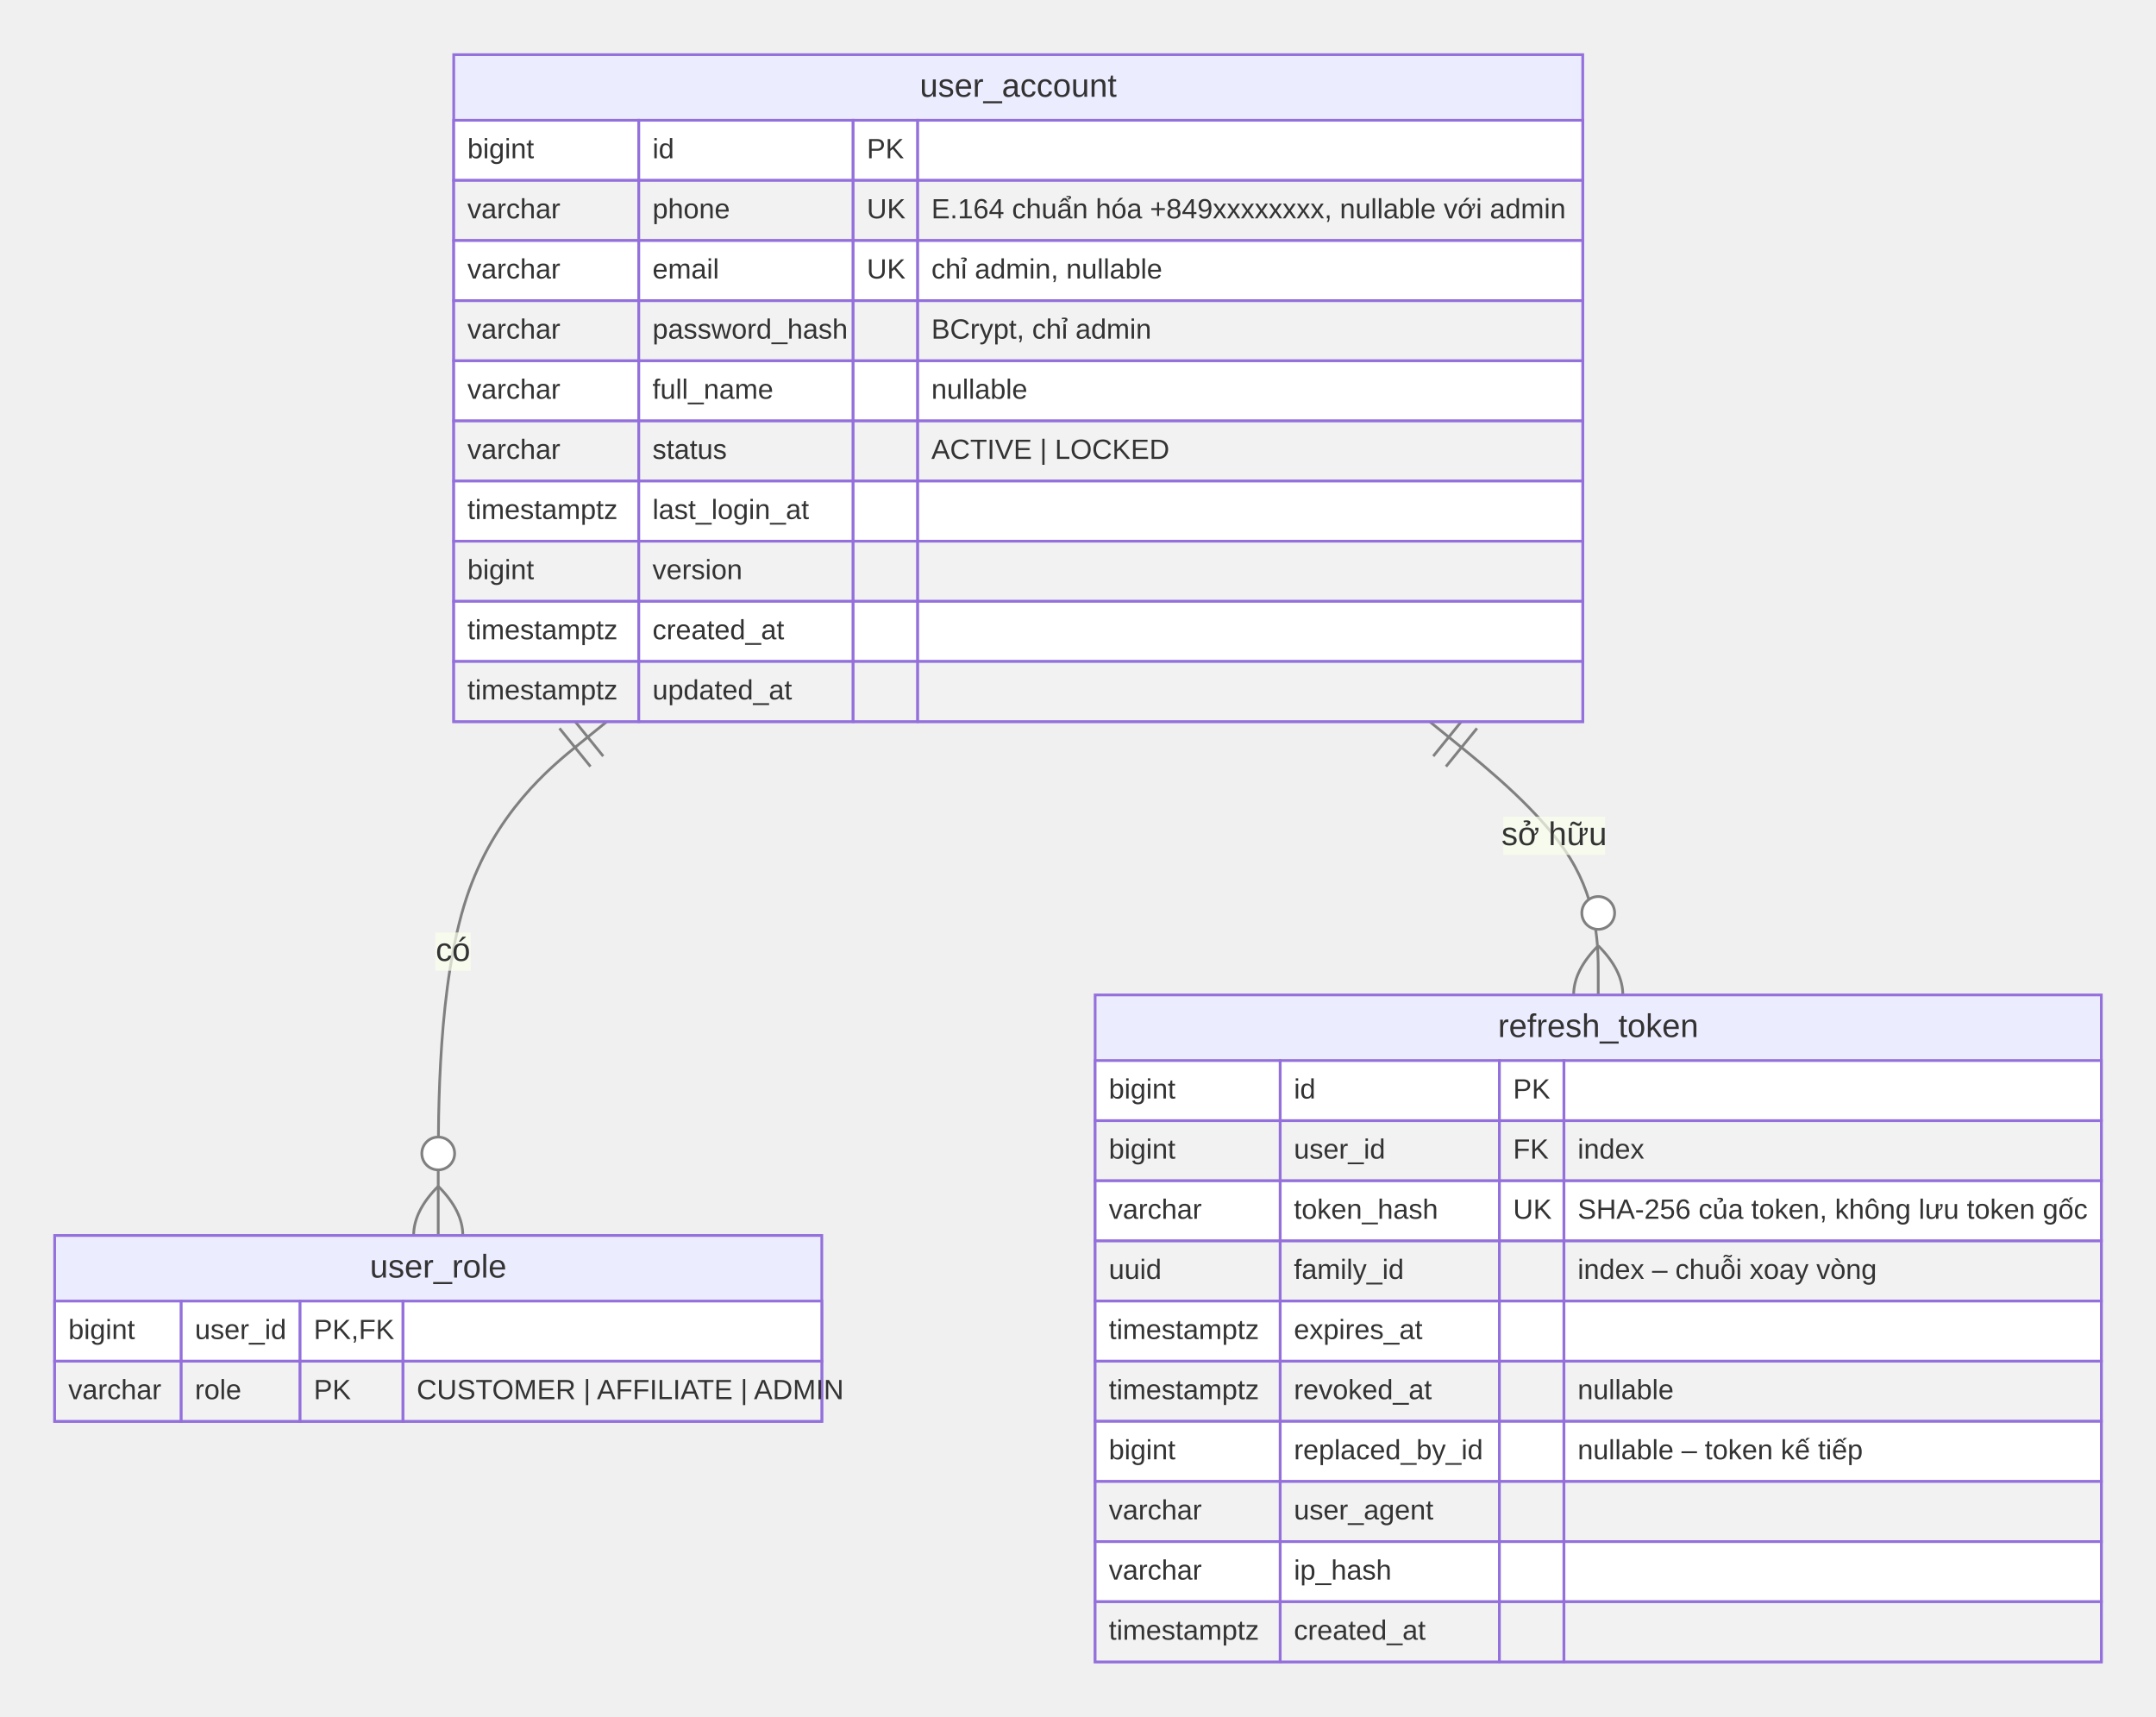
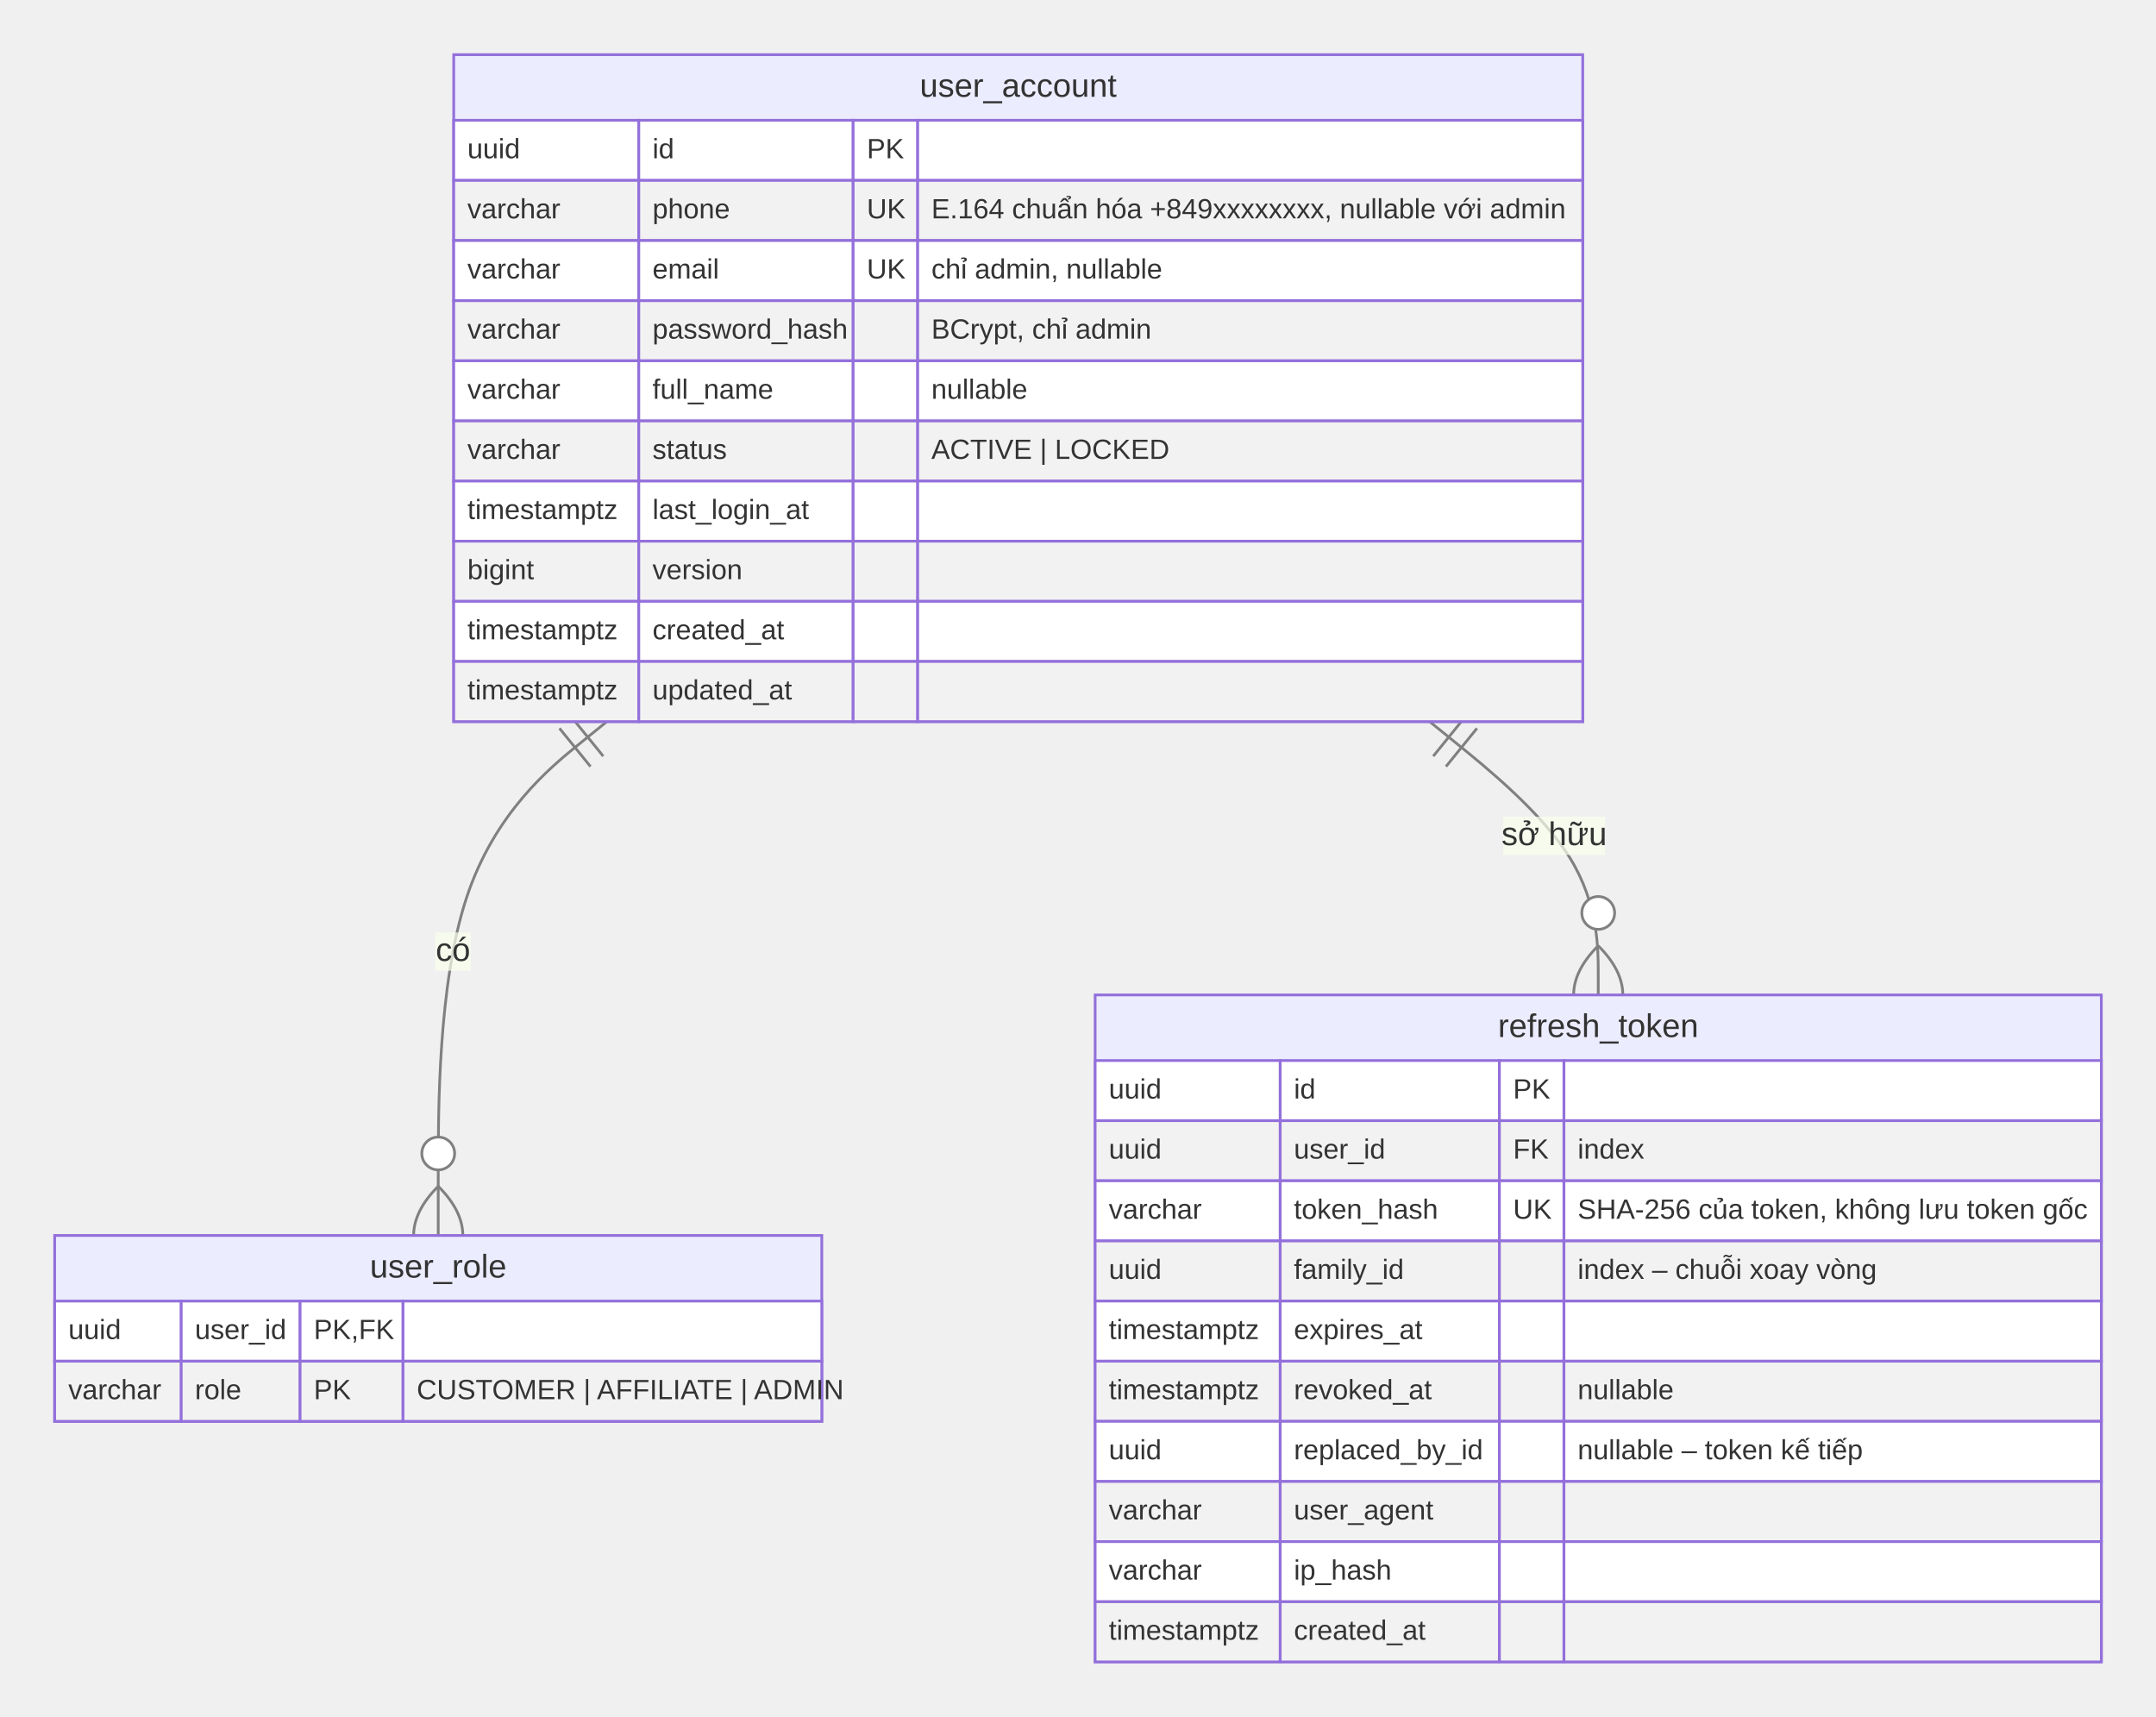
- <svg xmlns="http://www.w3.org/2000/svg" aria-roledescription="er" role="graphics-document document" viewBox="0 0 788.76 628" height="628" width="788.76" id="md4wdnnlvx7k" style="background-color: rgb(255, 255, 255);">
-   <style>#md4wdnnlvx7k{font-family:"trebuchet ms",verdana,arial,sans-serif;font-size:16px;fill:#333;}#md4wdnnlvx7k .error-icon{fill:#552222;}#md4wdnnlvx7k .error-text{fill:#552222;stroke:#552222;}#md4wdnnlvx7k .edge-thickness-normal{stroke-width:1px;}#md4wdnnlvx7k .edge-thickness-thick{stroke-width:3.5px;}#md4wdnnlvx7k .edge-pattern-solid{stroke-dasharray:0;}#md4wdnnlvx7k .edge-thickness-invisible{stroke-width:0;fill:none;}#md4wdnnlvx7k .edge-pattern-dashed{stroke-dasharray:3;}#md4wdnnlvx7k .edge-pattern-dotted{stroke-dasharray:2;}#md4wdnnlvx7k .marker{fill:#333333;stroke:#333333;}#md4wdnnlvx7k .marker.cross{stroke:#333333;}#md4wdnnlvx7k svg{font-family:"trebuchet ms",verdana,arial,sans-serif;font-size:16px;}#md4wdnnlvx7k p{margin:0;}#md4wdnnlvx7k .entityBox{fill:#ECECFF;stroke:#9370DB;}#md4wdnnlvx7k .attributeBoxOdd{fill:#ffffff;stroke:#9370DB;}#md4wdnnlvx7k .attributeBoxEven{fill:#f2f2f2;stroke:#9370DB;}#md4wdnnlvx7k .relationshipLabelBox{fill:hsl(80, 100%, 96.275%);opacity:0.7;background-color:hsl(80, 100%, 96.275%);}#md4wdnnlvx7k .relationshipLabelBox rect{opacity:0.5;}#md4wdnnlvx7k .relationshipLine{stroke:#333333;}#md4wdnnlvx7k .entityTitleText{text-anchor:middle;font-size:18px;fill:#333;}#md4wdnnlvx7k #MD_PARENT_START{fill:#f5f5f5!important;stroke:#333333!important;stroke-width:1;}#md4wdnnlvx7k #MD_PARENT_END{fill:#f5f5f5!important;stroke:#333333!important;stroke-width:1;}#md4wdnnlvx7k :root{--mermaid-font-family:"trebuchet ms",verdana,arial,sans-serif;}</style>
+ <svg xmlns="http://www.w3.org/2000/svg" aria-roledescription="er" role="graphics-document document" viewBox="0 0 788.76 628" height="628" width="788.76" id="m4z72hlpwixb" style="background-color: rgb(255, 255, 255);">
+   <style>#m4z72hlpwixb{font-family:"trebuchet ms",verdana,arial,sans-serif;font-size:16px;fill:#333;}#m4z72hlpwixb .error-icon{fill:#552222;}#m4z72hlpwixb .error-text{fill:#552222;stroke:#552222;}#m4z72hlpwixb .edge-thickness-normal{stroke-width:1px;}#m4z72hlpwixb .edge-thickness-thick{stroke-width:3.5px;}#m4z72hlpwixb .edge-pattern-solid{stroke-dasharray:0;}#m4z72hlpwixb .edge-thickness-invisible{stroke-width:0;fill:none;}#m4z72hlpwixb .edge-pattern-dashed{stroke-dasharray:3;}#m4z72hlpwixb .edge-pattern-dotted{stroke-dasharray:2;}#m4z72hlpwixb .marker{fill:#333333;stroke:#333333;}#m4z72hlpwixb .marker.cross{stroke:#333333;}#m4z72hlpwixb svg{font-family:"trebuchet ms",verdana,arial,sans-serif;font-size:16px;}#m4z72hlpwixb p{margin:0;}#m4z72hlpwixb .entityBox{fill:#ECECFF;stroke:#9370DB;}#m4z72hlpwixb .attributeBoxOdd{fill:#ffffff;stroke:#9370DB;}#m4z72hlpwixb .attributeBoxEven{fill:#f2f2f2;stroke:#9370DB;}#m4z72hlpwixb .relationshipLabelBox{fill:hsl(80, 100%, 96.275%);opacity:0.7;background-color:hsl(80, 100%, 96.275%);}#m4z72hlpwixb .relationshipLabelBox rect{opacity:0.5;}#m4z72hlpwixb .relationshipLine{stroke:#333333;}#m4z72hlpwixb .entityTitleText{text-anchor:middle;font-size:18px;fill:#333;}#m4z72hlpwixb #MD_PARENT_START{fill:#f5f5f5!important;stroke:#333333!important;stroke-width:1;}#m4z72hlpwixb #MD_PARENT_END{fill:#f5f5f5!important;stroke:#333333!important;stroke-width:1;}#m4z72hlpwixb :root{--mermaid-font-family:"trebuchet ms",verdana,arial,sans-serif;}</style>
  <g />
  <defs>
    <marker orient="auto" markerHeight="240" markerWidth="190" refY="7" refX="0" id="MD_PARENT_START">
      <path d="M 18,7 L9,13 L1,7 L9,1 Z" />
    </marker>
  </defs>
  <defs>
    <marker orient="auto" markerHeight="28" markerWidth="20" refY="7" refX="19" id="MD_PARENT_END">
      <path d="M 18,7 L9,13 L1,7 L9,1 Z" />
    </marker>
  </defs>
  <defs>
    <marker orient="auto" markerHeight="18" markerWidth="18" refY="9" refX="0" id="ONLY_ONE_START">
      <path d="M9,0 L9,18 M15,0 L15,18" fill="none" stroke="gray" />
    </marker>
  </defs>
  <defs>
    <marker orient="auto" markerHeight="18" markerWidth="18" refY="9" refX="18" id="ONLY_ONE_END">
      <path d="M3,0 L3,18 M9,0 L9,18" fill="none" stroke="gray" />
    </marker>
  </defs>
  <defs>
    <marker orient="auto" markerHeight="18" markerWidth="30" refY="9" refX="0" id="ZERO_OR_ONE_START">
      <circle r="6" cy="9" cx="21" fill="white" stroke="gray" />
      <path d="M9,0 L9,18" fill="none" stroke="gray" />
    </marker>
  </defs>
  <defs>
    <marker orient="auto" markerHeight="18" markerWidth="30" refY="9" refX="30" id="ZERO_OR_ONE_END">
      <circle r="6" cy="9" cx="9" fill="white" stroke="gray" />
      <path d="M21,0 L21,18" fill="none" stroke="gray" />
    </marker>
  </defs>
  <defs>
    <marker orient="auto" markerHeight="36" markerWidth="45" refY="18" refX="18" id="ONE_OR_MORE_START">
      <path d="M0,18 Q 18,0 36,18 Q 18,36 0,18 M42,9 L42,27" fill="none" stroke="gray" />
    </marker>
  </defs>
  <defs>
    <marker orient="auto" markerHeight="36" markerWidth="45" refY="18" refX="27" id="ONE_OR_MORE_END">
      <path d="M3,9 L3,27 M9,18 Q27,0 45,18 Q27,36 9,18" fill="none" stroke="gray" />
    </marker>
  </defs>
  <defs>
    <marker orient="auto" markerHeight="36" markerWidth="57" refY="18" refX="18" id="ZERO_OR_MORE_START">
      <circle r="6" cy="18" cx="48" fill="white" stroke="gray" />
      <path d="M0,18 Q18,0 36,18 Q18,36 0,18" fill="none" stroke="gray" />
    </marker>
  </defs>
  <defs>
    <marker orient="auto" markerHeight="36" markerWidth="57" refY="18" refX="39" id="ZERO_OR_MORE_END">
      <circle r="6" cy="18" cx="9" fill="white" stroke="gray" />
      <path d="M21,18 Q39,0 57,18 Q39,36 21,18" fill="none" stroke="gray" />
    </marker>
  </defs>
  <path style="stroke: gray; fill: none;" marker-start="url(#ONLY_ONE_START)" marker-end="url(#ZERO_OR_MORE_END)" d="M222.008,264L211.728,272.333C201.447,280.667,180.886,297.333,170.606,328.667C160.325,360,160.325,406,160.325,429L160.325,452" class="er relationshipLine" />
  <path style="stroke: gray; fill: none;" marker-start="url(#ONLY_ONE_START)" marker-end="url(#ZERO_OR_MORE_END)" d="M523.022,264L533.302,272.333C543.583,280.667,564.144,297.333,574.424,314C584.705,330.667,584.705,347.333,584.705,355.667L584.705,364" class="er relationshipLine" />
  <g transform="translate(165.9923,20 )" id="entity-useraccount-e7384fc4-e32d-5d79-95f4-975608742f74">
    <rect height="244" width="413.046" y="0" x="0" class="er entityBox" />
    <text style="dominant-baseline: middle; text-anchor: middle; font-size: 12px;" transform="translate(206.5228,12)" y="0" x="0" id="text-entity-useraccount-e7384fc4-e32d-5d79-95f4-975608742f74" class="er entityLabel">user_account</text>
    <rect height="22" width="67.708" y="24" x="0" class="er attributeBoxOdd" />
-     <text style="dominant-baseline: middle; font-size: 10.2px;" transform="translate(5,35)" y="0" x="0" id="text-entity-useraccount-e7384fc4-e32d-5d79-95f4-975608742f74-attr-1-type" class="er entityLabel">bigint</text>
+     <text style="dominant-baseline: middle; font-size: 10.2px;" transform="translate(5,35)" y="0" x="0" id="text-entity-useraccount-e7384fc4-e32d-5d79-95f4-975608742f74-attr-1-type" class="er entityLabel">uuid</text>
    <rect height="22" width="78.42" y="24" x="67.708" class="er attributeBoxOdd" />
    <text style="dominant-baseline: middle; font-size: 10.2px;" transform="translate(72.70822,35)" y="0" x="0" id="text-entity-useraccount-e7384fc4-e32d-5d79-95f4-975608742f74-attr-1-name" class="er entityLabel">id</text>
    <rect height="22" width="23.614" y="24" x="146.128" class="er attributeBoxOdd" />
    <text style="dominant-baseline: middle; font-size: 10.2px;" transform="translate(151.1283,35)" y="0" x="0" id="text-entity-useraccount-e7384fc4-e32d-5d79-95f4-975608742f74-attr-1-key" class="er entityLabel">PK</text>
    <rect height="22" width="243.303" y="24" x="169.742" class="er attributeBoxOdd" />
    <text style="dominant-baseline: middle; font-size: 10.2px;" transform="translate(174.7424,35)" y="0" x="0" id="text-entity-useraccount-e7384fc4-e32d-5d79-95f4-975608742f74-attr-1-comment" class="er entityLabel" />
    <rect height="22" width="67.708" y="46" x="0" class="er attributeBoxEven" />
    <text style="dominant-baseline: middle; font-size: 10.2px;" transform="translate(5,57)" y="0" x="0" id="text-entity-useraccount-e7384fc4-e32d-5d79-95f4-975608742f74-attr-2-type" class="er entityLabel">varchar</text>
    <rect height="22" width="78.42" y="46" x="67.708" class="er attributeBoxEven" />
    <text style="dominant-baseline: middle; font-size: 10.2px;" transform="translate(72.70822,57)" y="0" x="0" id="text-entity-useraccount-e7384fc4-e32d-5d79-95f4-975608742f74-attr-2-name" class="er entityLabel">phone</text>
    <rect height="22" width="23.614" y="46" x="146.128" class="er attributeBoxEven" />
    <text style="dominant-baseline: middle; font-size: 10.2px;" transform="translate(151.1283,57)" y="0" x="0" id="text-entity-useraccount-e7384fc4-e32d-5d79-95f4-975608742f74-attr-2-key" class="er entityLabel">UK</text>
    <rect height="22" width="243.303" y="46" x="169.742" class="er attributeBoxEven" />
    <text style="dominant-baseline: middle; font-size: 10.2px;" transform="translate(174.7424,57)" y="0" x="0" id="text-entity-useraccount-e7384fc4-e32d-5d79-95f4-975608742f74-attr-2-comment" class="er entityLabel">E.164 chuẩn hóa +849xxxxxxxx, nullable với admin</text>
    <rect height="22" width="67.708" y="68" x="0" class="er attributeBoxOdd" />
    <text style="dominant-baseline: middle; font-size: 10.2px;" transform="translate(5,79)" y="0" x="0" id="text-entity-useraccount-e7384fc4-e32d-5d79-95f4-975608742f74-attr-3-type" class="er entityLabel">varchar</text>
    <rect height="22" width="78.42" y="68" x="67.708" class="er attributeBoxOdd" />
    <text style="dominant-baseline: middle; font-size: 10.2px;" transform="translate(72.70822,79)" y="0" x="0" id="text-entity-useraccount-e7384fc4-e32d-5d79-95f4-975608742f74-attr-3-name" class="er entityLabel">email</text>
    <rect height="22" width="23.614" y="68" x="146.128" class="er attributeBoxOdd" />
    <text style="dominant-baseline: middle; font-size: 10.2px;" transform="translate(151.1283,79)" y="0" x="0" id="text-entity-useraccount-e7384fc4-e32d-5d79-95f4-975608742f74-attr-3-key" class="er entityLabel">UK</text>
    <rect height="22" width="243.303" y="68" x="169.742" class="er attributeBoxOdd" />
    <text style="dominant-baseline: middle; font-size: 10.2px;" transform="translate(174.7424,79)" y="0" x="0" id="text-entity-useraccount-e7384fc4-e32d-5d79-95f4-975608742f74-attr-3-comment" class="er entityLabel">chỉ admin, nullable</text>
    <rect height="22" width="67.708" y="90" x="0" class="er attributeBoxEven" />
    <text style="dominant-baseline: middle; font-size: 10.2px;" transform="translate(5,101)" y="0" x="0" id="text-entity-useraccount-e7384fc4-e32d-5d79-95f4-975608742f74-attr-4-type" class="er entityLabel">varchar</text>
    <rect height="22" width="78.42" y="90" x="67.708" class="er attributeBoxEven" />
    <text style="dominant-baseline: middle; font-size: 10.2px;" transform="translate(72.70822,101)" y="0" x="0" id="text-entity-useraccount-e7384fc4-e32d-5d79-95f4-975608742f74-attr-4-name" class="er entityLabel">password_hash</text>
    <rect height="22" width="23.614" y="90" x="146.128" class="er attributeBoxEven" />
    <text style="dominant-baseline: middle; font-size: 10.2px;" transform="translate(151.1283,101)" y="0" x="0" id="text-entity-useraccount-e7384fc4-e32d-5d79-95f4-975608742f74-attr-4-key" class="er entityLabel" />
    <rect height="22" width="243.303" y="90" x="169.742" class="er attributeBoxEven" />
    <text style="dominant-baseline: middle; font-size: 10.2px;" transform="translate(174.7424,101)" y="0" x="0" id="text-entity-useraccount-e7384fc4-e32d-5d79-95f4-975608742f74-attr-4-comment" class="er entityLabel">BCrypt, chỉ admin</text>
    <rect height="22" width="67.708" y="112" x="0" class="er attributeBoxOdd" />
    <text style="dominant-baseline: middle; font-size: 10.2px;" transform="translate(5,123)" y="0" x="0" id="text-entity-useraccount-e7384fc4-e32d-5d79-95f4-975608742f74-attr-5-type" class="er entityLabel">varchar</text>
    <rect height="22" width="78.42" y="112" x="67.708" class="er attributeBoxOdd" />
    <text style="dominant-baseline: middle; font-size: 10.2px;" transform="translate(72.70822,123)" y="0" x="0" id="text-entity-useraccount-e7384fc4-e32d-5d79-95f4-975608742f74-attr-5-name" class="er entityLabel">full_name</text>
    <rect height="22" width="23.614" y="112" x="146.128" class="er attributeBoxOdd" />
    <text style="dominant-baseline: middle; font-size: 10.2px;" transform="translate(151.1283,123)" y="0" x="0" id="text-entity-useraccount-e7384fc4-e32d-5d79-95f4-975608742f74-attr-5-key" class="er entityLabel" />
    <rect height="22" width="243.303" y="112" x="169.742" class="er attributeBoxOdd" />
    <text style="dominant-baseline: middle; font-size: 10.2px;" transform="translate(174.7424,123)" y="0" x="0" id="text-entity-useraccount-e7384fc4-e32d-5d79-95f4-975608742f74-attr-5-comment" class="er entityLabel">nullable</text>
    <rect height="22" width="67.708" y="134" x="0" class="er attributeBoxEven" />
    <text style="dominant-baseline: middle; font-size: 10.2px;" transform="translate(5,145)" y="0" x="0" id="text-entity-useraccount-e7384fc4-e32d-5d79-95f4-975608742f74-attr-6-type" class="er entityLabel">varchar</text>
    <rect height="22" width="78.42" y="134" x="67.708" class="er attributeBoxEven" />
    <text style="dominant-baseline: middle; font-size: 10.2px;" transform="translate(72.70822,145)" y="0" x="0" id="text-entity-useraccount-e7384fc4-e32d-5d79-95f4-975608742f74-attr-6-name" class="er entityLabel">status</text>
    <rect height="22" width="23.614" y="134" x="146.128" class="er attributeBoxEven" />
    <text style="dominant-baseline: middle; font-size: 10.2px;" transform="translate(151.1283,145)" y="0" x="0" id="text-entity-useraccount-e7384fc4-e32d-5d79-95f4-975608742f74-attr-6-key" class="er entityLabel" />
    <rect height="22" width="243.303" y="134" x="169.742" class="er attributeBoxEven" />
    <text style="dominant-baseline: middle; font-size: 10.2px;" transform="translate(174.7424,145)" y="0" x="0" id="text-entity-useraccount-e7384fc4-e32d-5d79-95f4-975608742f74-attr-6-comment" class="er entityLabel">ACTIVE | LOCKED</text>
    <rect height="22" width="67.708" y="156" x="0" class="er attributeBoxOdd" />
    <text style="dominant-baseline: middle; font-size: 10.2px;" transform="translate(5,167)" y="0" x="0" id="text-entity-useraccount-e7384fc4-e32d-5d79-95f4-975608742f74-attr-7-type" class="er entityLabel">timestamptz</text>
    <rect height="22" width="78.42" y="156" x="67.708" class="er attributeBoxOdd" />
    <text style="dominant-baseline: middle; font-size: 10.2px;" transform="translate(72.70822,167)" y="0" x="0" id="text-entity-useraccount-e7384fc4-e32d-5d79-95f4-975608742f74-attr-7-name" class="er entityLabel">last_login_at</text>
    <rect height="22" width="23.614" y="156" x="146.128" class="er attributeBoxOdd" />
    <text style="dominant-baseline: middle; font-size: 10.2px;" transform="translate(151.1283,167)" y="0" x="0" id="text-entity-useraccount-e7384fc4-e32d-5d79-95f4-975608742f74-attr-7-key" class="er entityLabel" />
    <rect height="22" width="243.303" y="156" x="169.742" class="er attributeBoxOdd" />
    <text style="dominant-baseline: middle; font-size: 10.2px;" transform="translate(174.7424,167)" y="0" x="0" id="text-entity-useraccount-e7384fc4-e32d-5d79-95f4-975608742f74-attr-7-comment" class="er entityLabel" />
    <rect height="22" width="67.708" y="178" x="0" class="er attributeBoxEven" />
    <text style="dominant-baseline: middle; font-size: 10.2px;" transform="translate(5,189)" y="0" x="0" id="text-entity-useraccount-e7384fc4-e32d-5d79-95f4-975608742f74-attr-8-type" class="er entityLabel">bigint</text>
    <rect height="22" width="78.42" y="178" x="67.708" class="er attributeBoxEven" />
    <text style="dominant-baseline: middle; font-size: 10.2px;" transform="translate(72.70822,189)" y="0" x="0" id="text-entity-useraccount-e7384fc4-e32d-5d79-95f4-975608742f74-attr-8-name" class="er entityLabel">version</text>
    <rect height="22" width="23.614" y="178" x="146.128" class="er attributeBoxEven" />
    <text style="dominant-baseline: middle; font-size: 10.2px;" transform="translate(151.1283,189)" y="0" x="0" id="text-entity-useraccount-e7384fc4-e32d-5d79-95f4-975608742f74-attr-8-key" class="er entityLabel" />
    <rect height="22" width="243.303" y="178" x="169.742" class="er attributeBoxEven" />
    <text style="dominant-baseline: middle; font-size: 10.2px;" transform="translate(174.7424,189)" y="0" x="0" id="text-entity-useraccount-e7384fc4-e32d-5d79-95f4-975608742f74-attr-8-comment" class="er entityLabel" />
    <rect height="22" width="67.708" y="200" x="0" class="er attributeBoxOdd" />
    <text style="dominant-baseline: middle; font-size: 10.2px;" transform="translate(5,211)" y="0" x="0" id="text-entity-useraccount-e7384fc4-e32d-5d79-95f4-975608742f74-attr-9-type" class="er entityLabel">timestamptz</text>
    <rect height="22" width="78.42" y="200" x="67.708" class="er attributeBoxOdd" />
    <text style="dominant-baseline: middle; font-size: 10.2px;" transform="translate(72.70822,211)" y="0" x="0" id="text-entity-useraccount-e7384fc4-e32d-5d79-95f4-975608742f74-attr-9-name" class="er entityLabel">created_at</text>
    <rect height="22" width="23.614" y="200" x="146.128" class="er attributeBoxOdd" />
    <text style="dominant-baseline: middle; font-size: 10.2px;" transform="translate(151.1283,211)" y="0" x="0" id="text-entity-useraccount-e7384fc4-e32d-5d79-95f4-975608742f74-attr-9-key" class="er entityLabel" />
    <rect height="22" width="243.303" y="200" x="169.742" class="er attributeBoxOdd" />
    <text style="dominant-baseline: middle; font-size: 10.2px;" transform="translate(174.7424,211)" y="0" x="0" id="text-entity-useraccount-e7384fc4-e32d-5d79-95f4-975608742f74-attr-9-comment" class="er entityLabel" />
    <rect height="22" width="67.708" y="222" x="0" class="er attributeBoxEven" />
    <text style="dominant-baseline: middle; font-size: 10.2px;" transform="translate(5,233)" y="0" x="0" id="text-entity-useraccount-e7384fc4-e32d-5d79-95f4-975608742f74-attr-10-type" class="er entityLabel">timestamptz</text>
    <rect height="22" width="78.42" y="222" x="67.708" class="er attributeBoxEven" />
    <text style="dominant-baseline: middle; font-size: 10.2px;" transform="translate(72.70822,233)" y="0" x="0" id="text-entity-useraccount-e7384fc4-e32d-5d79-95f4-975608742f74-attr-10-name" class="er entityLabel">updated_at</text>
    <rect height="22" width="23.614" y="222" x="146.128" class="er attributeBoxEven" />
    <text style="dominant-baseline: middle; font-size: 10.2px;" transform="translate(151.1283,233)" y="0" x="0" id="text-entity-useraccount-e7384fc4-e32d-5d79-95f4-975608742f74-attr-10-key" class="er entityLabel" />
    <rect height="22" width="243.303" y="222" x="169.742" class="er attributeBoxEven" />
    <text style="dominant-baseline: middle; font-size: 10.2px;" transform="translate(174.7424,233)" y="0" x="0" id="text-entity-useraccount-e7384fc4-e32d-5d79-95f4-975608742f74-attr-10-comment" class="er entityLabel" />
  </g>
  <g transform="translate(20,452 )" id="entity-userrole-7923a377-f79f-53ef-9c6c-92985418a2cc">
    <rect height="68" width="280.65" y="0" x="0" class="er entityBox" />
    <text style="dominant-baseline: middle; text-anchor: middle; font-size: 12px;" transform="translate(140.3252,12)" y="0" x="0" id="text-entity-userrole-7923a377-f79f-53ef-9c6c-92985418a2cc" class="er entityLabel">user_role</text>
    <rect height="22" width="46.301" y="24" x="0" class="er attributeBoxOdd" />
-     <text style="dominant-baseline: middle; font-size: 10.2px;" transform="translate(5,35)" y="0" x="0" id="text-entity-userrole-7923a377-f79f-53ef-9c6c-92985418a2cc-attr-1-type" class="er entityLabel">bigint</text>
+     <text style="dominant-baseline: middle; font-size: 10.2px;" transform="translate(5,35)" y="0" x="0" id="text-entity-userrole-7923a377-f79f-53ef-9c6c-92985418a2cc-attr-1-type" class="er entityLabel">uuid</text>
    <rect height="22" width="43.487" y="24" x="46.301" class="er attributeBoxOdd" />
    <text style="dominant-baseline: middle; font-size: 10.2px;" transform="translate(51.30113,35)" y="0" x="0" id="text-entity-userrole-7923a377-f79f-53ef-9c6c-92985418a2cc-attr-1-name" class="er entityLabel">user_id</text>
    <rect height="22" width="37.659" y="24" x="89.788" class="er attributeBoxOdd" />
    <text style="dominant-baseline: middle; font-size: 10.2px;" transform="translate(94.78828,35)" y="0" x="0" id="text-entity-userrole-7923a377-f79f-53ef-9c6c-92985418a2cc-attr-1-key" class="er entityLabel">PK,FK</text>
    <rect height="22" width="153.203" y="24" x="127.447" class="er attributeBoxOdd" />
    <text style="dominant-baseline: middle; font-size: 10.2px;" transform="translate(132.4472,35)" y="0" x="0" id="text-entity-userrole-7923a377-f79f-53ef-9c6c-92985418a2cc-attr-1-comment" class="er entityLabel" />
    <rect height="22" width="46.301" y="46" x="0" class="er attributeBoxEven" />
    <text style="dominant-baseline: middle; font-size: 10.2px;" transform="translate(5,57)" y="0" x="0" id="text-entity-userrole-7923a377-f79f-53ef-9c6c-92985418a2cc-attr-2-type" class="er entityLabel">varchar</text>
    <rect height="22" width="43.487" y="46" x="46.301" class="er attributeBoxEven" />
    <text style="dominant-baseline: middle; font-size: 10.2px;" transform="translate(51.30113,57)" y="0" x="0" id="text-entity-userrole-7923a377-f79f-53ef-9c6c-92985418a2cc-attr-2-name" class="er entityLabel">role</text>
    <rect height="22" width="37.659" y="46" x="89.788" class="er attributeBoxEven" />
    <text style="dominant-baseline: middle; font-size: 10.2px;" transform="translate(94.78828,57)" y="0" x="0" id="text-entity-userrole-7923a377-f79f-53ef-9c6c-92985418a2cc-attr-2-key" class="er entityLabel">PK</text>
    <rect height="22" width="153.203" y="46" x="127.447" class="er attributeBoxEven" />
    <text style="dominant-baseline: middle; font-size: 10.2px;" transform="translate(132.4472,57)" y="0" x="0" id="text-entity-userrole-7923a377-f79f-53ef-9c6c-92985418a2cc-attr-2-comment" class="er entityLabel">CUSTOMER | AFFILIATE | ADMIN</text>
  </g>
  <g transform="translate(400.6504,364 )" id="entity-refreshtoken-c8beb3ea-92d6-53fd-8648-8fbaf3395acd">
    <rect height="244" width="368.109" y="0" x="0" class="er entityBox" />
    <text style="dominant-baseline: middle; text-anchor: middle; font-size: 12px;" transform="translate(184.0546,12)" y="0" x="0" id="text-entity-refreshtoken-c8beb3ea-92d6-53fd-8648-8fbaf3395acd" class="er entityLabel">refresh_token</text>
    <rect height="22" width="67.708" y="24" x="0" class="er attributeBoxOdd" />
-     <text style="dominant-baseline: middle; font-size: 10.2px;" transform="translate(5,35)" y="0" x="0" id="text-entity-refreshtoken-c8beb3ea-92d6-53fd-8648-8fbaf3395acd-attr-1-type" class="er entityLabel">bigint</text>
+     <text style="dominant-baseline: middle; font-size: 10.2px;" transform="translate(5,35)" y="0" x="0" id="text-entity-refreshtoken-c8beb3ea-92d6-53fd-8648-8fbaf3395acd-attr-1-type" class="er entityLabel">uuid</text>
    <rect height="22" width="80.193" y="24" x="67.708" class="er attributeBoxOdd" />
    <text style="dominant-baseline: middle; font-size: 10.2px;" transform="translate(72.70822,35)" y="0" x="0" id="text-entity-refreshtoken-c8beb3ea-92d6-53fd-8648-8fbaf3395acd-attr-1-name" class="er entityLabel">id</text>
    <rect height="22" width="23.614" y="24" x="147.901" class="er attributeBoxOdd" />
    <text style="dominant-baseline: middle; font-size: 10.2px;" transform="translate(152.9014,35)" y="0" x="0" id="text-entity-refreshtoken-c8beb3ea-92d6-53fd-8648-8fbaf3395acd-attr-1-key" class="er entityLabel">PK</text>
    <rect height="22" width="196.594" y="24" x="171.515" class="er attributeBoxOdd" />
    <text style="dominant-baseline: middle; font-size: 10.2px;" transform="translate(176.5154,35)" y="0" x="0" id="text-entity-refreshtoken-c8beb3ea-92d6-53fd-8648-8fbaf3395acd-attr-1-comment" class="er entityLabel" />
    <rect height="22" width="67.708" y="46" x="0" class="er attributeBoxEven" />
-     <text style="dominant-baseline: middle; font-size: 10.2px;" transform="translate(5,57)" y="0" x="0" id="text-entity-refreshtoken-c8beb3ea-92d6-53fd-8648-8fbaf3395acd-attr-2-type" class="er entityLabel">bigint</text>
+     <text style="dominant-baseline: middle; font-size: 10.2px;" transform="translate(5,57)" y="0" x="0" id="text-entity-refreshtoken-c8beb3ea-92d6-53fd-8648-8fbaf3395acd-attr-2-type" class="er entityLabel">uuid</text>
    <rect height="22" width="80.193" y="46" x="67.708" class="er attributeBoxEven" />
    <text style="dominant-baseline: middle; font-size: 10.2px;" transform="translate(72.70822,57)" y="0" x="0" id="text-entity-refreshtoken-c8beb3ea-92d6-53fd-8648-8fbaf3395acd-attr-2-name" class="er entityLabel">user_id</text>
    <rect height="22" width="23.614" y="46" x="147.901" class="er attributeBoxEven" />
    <text style="dominant-baseline: middle; font-size: 10.2px;" transform="translate(152.9014,57)" y="0" x="0" id="text-entity-refreshtoken-c8beb3ea-92d6-53fd-8648-8fbaf3395acd-attr-2-key" class="er entityLabel">FK</text>
    <rect height="22" width="196.594" y="46" x="171.515" class="er attributeBoxEven" />
    <text style="dominant-baseline: middle; font-size: 10.2px;" transform="translate(176.5154,57)" y="0" x="0" id="text-entity-refreshtoken-c8beb3ea-92d6-53fd-8648-8fbaf3395acd-attr-2-comment" class="er entityLabel">index</text>
    <rect height="22" width="67.708" y="68" x="0" class="er attributeBoxOdd" />
    <text style="dominant-baseline: middle; font-size: 10.2px;" transform="translate(5,79)" y="0" x="0" id="text-entity-refreshtoken-c8beb3ea-92d6-53fd-8648-8fbaf3395acd-attr-3-type" class="er entityLabel">varchar</text>
    <rect height="22" width="80.193" y="68" x="67.708" class="er attributeBoxOdd" />
    <text style="dominant-baseline: middle; font-size: 10.2px;" transform="translate(72.70822,79)" y="0" x="0" id="text-entity-refreshtoken-c8beb3ea-92d6-53fd-8648-8fbaf3395acd-attr-3-name" class="er entityLabel">token_hash</text>
    <rect height="22" width="23.614" y="68" x="147.901" class="er attributeBoxOdd" />
    <text style="dominant-baseline: middle; font-size: 10.2px;" transform="translate(152.9014,79)" y="0" x="0" id="text-entity-refreshtoken-c8beb3ea-92d6-53fd-8648-8fbaf3395acd-attr-3-key" class="er entityLabel">UK</text>
    <rect height="22" width="196.594" y="68" x="171.515" class="er attributeBoxOdd" />
    <text style="dominant-baseline: middle; font-size: 10.2px;" transform="translate(176.5154,79)" y="0" x="0" id="text-entity-refreshtoken-c8beb3ea-92d6-53fd-8648-8fbaf3395acd-attr-3-comment" class="er entityLabel">SHA-256 của token, không lưu token gốc</text>
    <rect height="22" width="67.708" y="90" x="0" class="er attributeBoxEven" />
    <text style="dominant-baseline: middle; font-size: 10.2px;" transform="translate(5,101)" y="0" x="0" id="text-entity-refreshtoken-c8beb3ea-92d6-53fd-8648-8fbaf3395acd-attr-4-type" class="er entityLabel">uuid</text>
    <rect height="22" width="80.193" y="90" x="67.708" class="er attributeBoxEven" />
    <text style="dominant-baseline: middle; font-size: 10.2px;" transform="translate(72.70822,101)" y="0" x="0" id="text-entity-refreshtoken-c8beb3ea-92d6-53fd-8648-8fbaf3395acd-attr-4-name" class="er entityLabel">family_id</text>
    <rect height="22" width="23.614" y="90" x="147.901" class="er attributeBoxEven" />
    <text style="dominant-baseline: middle; font-size: 10.2px;" transform="translate(152.9014,101)" y="0" x="0" id="text-entity-refreshtoken-c8beb3ea-92d6-53fd-8648-8fbaf3395acd-attr-4-key" class="er entityLabel" />
    <rect height="22" width="196.594" y="90" x="171.515" class="er attributeBoxEven" />
    <text style="dominant-baseline: middle; font-size: 10.2px;" transform="translate(176.5154,101)" y="0" x="0" id="text-entity-refreshtoken-c8beb3ea-92d6-53fd-8648-8fbaf3395acd-attr-4-comment" class="er entityLabel">index – chuỗi xoay vòng</text>
    <rect height="22" width="67.708" y="112" x="0" class="er attributeBoxOdd" />
    <text style="dominant-baseline: middle; font-size: 10.2px;" transform="translate(5,123)" y="0" x="0" id="text-entity-refreshtoken-c8beb3ea-92d6-53fd-8648-8fbaf3395acd-attr-5-type" class="er entityLabel">timestamptz</text>
    <rect height="22" width="80.193" y="112" x="67.708" class="er attributeBoxOdd" />
    <text style="dominant-baseline: middle; font-size: 10.2px;" transform="translate(72.70822,123)" y="0" x="0" id="text-entity-refreshtoken-c8beb3ea-92d6-53fd-8648-8fbaf3395acd-attr-5-name" class="er entityLabel">expires_at</text>
    <rect height="22" width="23.614" y="112" x="147.901" class="er attributeBoxOdd" />
    <text style="dominant-baseline: middle; font-size: 10.2px;" transform="translate(152.9014,123)" y="0" x="0" id="text-entity-refreshtoken-c8beb3ea-92d6-53fd-8648-8fbaf3395acd-attr-5-key" class="er entityLabel" />
    <rect height="22" width="196.594" y="112" x="171.515" class="er attributeBoxOdd" />
    <text style="dominant-baseline: middle; font-size: 10.2px;" transform="translate(176.5154,123)" y="0" x="0" id="text-entity-refreshtoken-c8beb3ea-92d6-53fd-8648-8fbaf3395acd-attr-5-comment" class="er entityLabel" />
    <rect height="22" width="67.708" y="134" x="0" class="er attributeBoxEven" />
    <text style="dominant-baseline: middle; font-size: 10.2px;" transform="translate(5,145)" y="0" x="0" id="text-entity-refreshtoken-c8beb3ea-92d6-53fd-8648-8fbaf3395acd-attr-6-type" class="er entityLabel">timestamptz</text>
    <rect height="22" width="80.193" y="134" x="67.708" class="er attributeBoxEven" />
    <text style="dominant-baseline: middle; font-size: 10.2px;" transform="translate(72.70822,145)" y="0" x="0" id="text-entity-refreshtoken-c8beb3ea-92d6-53fd-8648-8fbaf3395acd-attr-6-name" class="er entityLabel">revoked_at</text>
    <rect height="22" width="23.614" y="134" x="147.901" class="er attributeBoxEven" />
    <text style="dominant-baseline: middle; font-size: 10.2px;" transform="translate(152.9014,145)" y="0" x="0" id="text-entity-refreshtoken-c8beb3ea-92d6-53fd-8648-8fbaf3395acd-attr-6-key" class="er entityLabel" />
    <rect height="22" width="196.594" y="134" x="171.515" class="er attributeBoxEven" />
    <text style="dominant-baseline: middle; font-size: 10.2px;" transform="translate(176.5154,145)" y="0" x="0" id="text-entity-refreshtoken-c8beb3ea-92d6-53fd-8648-8fbaf3395acd-attr-6-comment" class="er entityLabel">nullable</text>
    <rect height="22" width="67.708" y="156" x="0" class="er attributeBoxOdd" />
-     <text style="dominant-baseline: middle; font-size: 10.2px;" transform="translate(5,167)" y="0" x="0" id="text-entity-refreshtoken-c8beb3ea-92d6-53fd-8648-8fbaf3395acd-attr-7-type" class="er entityLabel">bigint</text>
+     <text style="dominant-baseline: middle; font-size: 10.2px;" transform="translate(5,167)" y="0" x="0" id="text-entity-refreshtoken-c8beb3ea-92d6-53fd-8648-8fbaf3395acd-attr-7-type" class="er entityLabel">uuid</text>
    <rect height="22" width="80.193" y="156" x="67.708" class="er attributeBoxOdd" />
    <text style="dominant-baseline: middle; font-size: 10.2px;" transform="translate(72.70822,167)" y="0" x="0" id="text-entity-refreshtoken-c8beb3ea-92d6-53fd-8648-8fbaf3395acd-attr-7-name" class="er entityLabel">replaced_by_id</text>
    <rect height="22" width="23.614" y="156" x="147.901" class="er attributeBoxOdd" />
    <text style="dominant-baseline: middle; font-size: 10.2px;" transform="translate(152.9014,167)" y="0" x="0" id="text-entity-refreshtoken-c8beb3ea-92d6-53fd-8648-8fbaf3395acd-attr-7-key" class="er entityLabel" />
    <rect height="22" width="196.594" y="156" x="171.515" class="er attributeBoxOdd" />
    <text style="dominant-baseline: middle; font-size: 10.2px;" transform="translate(176.5154,167)" y="0" x="0" id="text-entity-refreshtoken-c8beb3ea-92d6-53fd-8648-8fbaf3395acd-attr-7-comment" class="er entityLabel">nullable – token kế tiếp</text>
    <rect height="22" width="67.708" y="178" x="0" class="er attributeBoxEven" />
    <text style="dominant-baseline: middle; font-size: 10.2px;" transform="translate(5,189)" y="0" x="0" id="text-entity-refreshtoken-c8beb3ea-92d6-53fd-8648-8fbaf3395acd-attr-8-type" class="er entityLabel">varchar</text>
    <rect height="22" width="80.193" y="178" x="67.708" class="er attributeBoxEven" />
    <text style="dominant-baseline: middle; font-size: 10.2px;" transform="translate(72.70822,189)" y="0" x="0" id="text-entity-refreshtoken-c8beb3ea-92d6-53fd-8648-8fbaf3395acd-attr-8-name" class="er entityLabel">user_agent</text>
    <rect height="22" width="23.614" y="178" x="147.901" class="er attributeBoxEven" />
    <text style="dominant-baseline: middle; font-size: 10.2px;" transform="translate(152.9014,189)" y="0" x="0" id="text-entity-refreshtoken-c8beb3ea-92d6-53fd-8648-8fbaf3395acd-attr-8-key" class="er entityLabel" />
    <rect height="22" width="196.594" y="178" x="171.515" class="er attributeBoxEven" />
    <text style="dominant-baseline: middle; font-size: 10.2px;" transform="translate(176.5154,189)" y="0" x="0" id="text-entity-refreshtoken-c8beb3ea-92d6-53fd-8648-8fbaf3395acd-attr-8-comment" class="er entityLabel" />
    <rect height="22" width="67.708" y="200" x="0" class="er attributeBoxOdd" />
    <text style="dominant-baseline: middle; font-size: 10.2px;" transform="translate(5,211)" y="0" x="0" id="text-entity-refreshtoken-c8beb3ea-92d6-53fd-8648-8fbaf3395acd-attr-9-type" class="er entityLabel">varchar</text>
    <rect height="22" width="80.193" y="200" x="67.708" class="er attributeBoxOdd" />
    <text style="dominant-baseline: middle; font-size: 10.2px;" transform="translate(72.70822,211)" y="0" x="0" id="text-entity-refreshtoken-c8beb3ea-92d6-53fd-8648-8fbaf3395acd-attr-9-name" class="er entityLabel">ip_hash</text>
    <rect height="22" width="23.614" y="200" x="147.901" class="er attributeBoxOdd" />
    <text style="dominant-baseline: middle; font-size: 10.2px;" transform="translate(152.9014,211)" y="0" x="0" id="text-entity-refreshtoken-c8beb3ea-92d6-53fd-8648-8fbaf3395acd-attr-9-key" class="er entityLabel" />
    <rect height="22" width="196.594" y="200" x="171.515" class="er attributeBoxOdd" />
    <text style="dominant-baseline: middle; font-size: 10.2px;" transform="translate(176.5154,211)" y="0" x="0" id="text-entity-refreshtoken-c8beb3ea-92d6-53fd-8648-8fbaf3395acd-attr-9-comment" class="er entityLabel" />
    <rect height="22" width="67.708" y="222" x="0" class="er attributeBoxEven" />
    <text style="dominant-baseline: middle; font-size: 10.2px;" transform="translate(5,233)" y="0" x="0" id="text-entity-refreshtoken-c8beb3ea-92d6-53fd-8648-8fbaf3395acd-attr-10-type" class="er entityLabel">timestamptz</text>
    <rect height="22" width="80.193" y="222" x="67.708" class="er attributeBoxEven" />
    <text style="dominant-baseline: middle; font-size: 10.2px;" transform="translate(72.70822,233)" y="0" x="0" id="text-entity-refreshtoken-c8beb3ea-92d6-53fd-8648-8fbaf3395acd-attr-10-name" class="er entityLabel">created_at</text>
    <rect height="22" width="23.614" y="222" x="147.901" class="er attributeBoxEven" />
    <text style="dominant-baseline: middle; font-size: 10.2px;" transform="translate(152.9014,233)" y="0" x="0" id="text-entity-refreshtoken-c8beb3ea-92d6-53fd-8648-8fbaf3395acd-attr-10-key" class="er entityLabel" />
    <rect height="22" width="196.594" y="222" x="171.515" class="er attributeBoxEven" />
    <text style="dominant-baseline: middle; font-size: 10.2px;" transform="translate(176.5154,233)" y="0" x="0" id="text-entity-refreshtoken-c8beb3ea-92d6-53fd-8648-8fbaf3395acd-attr-10-comment" class="er entityLabel" />
  </g>
  <rect height="14" width="12.941" y="341.146" x="159.264" class="er relationshipLabelBox" />
  <text style="text-anchor: middle; dominant-baseline: middle; font-size: 12px;" y="348.146" x="165.735" id="rel1" class="er relationshipLabel">có</text>
  <rect height="14" width="37.229" y="298.783" x="549.971" class="er relationshipLabelBox" />
  <text style="text-anchor: middle; dominant-baseline: middle; font-size: 12px;" y="305.783" x="568.585" id="rel2" class="er relationshipLabel">sở hữu</text>
</svg>
